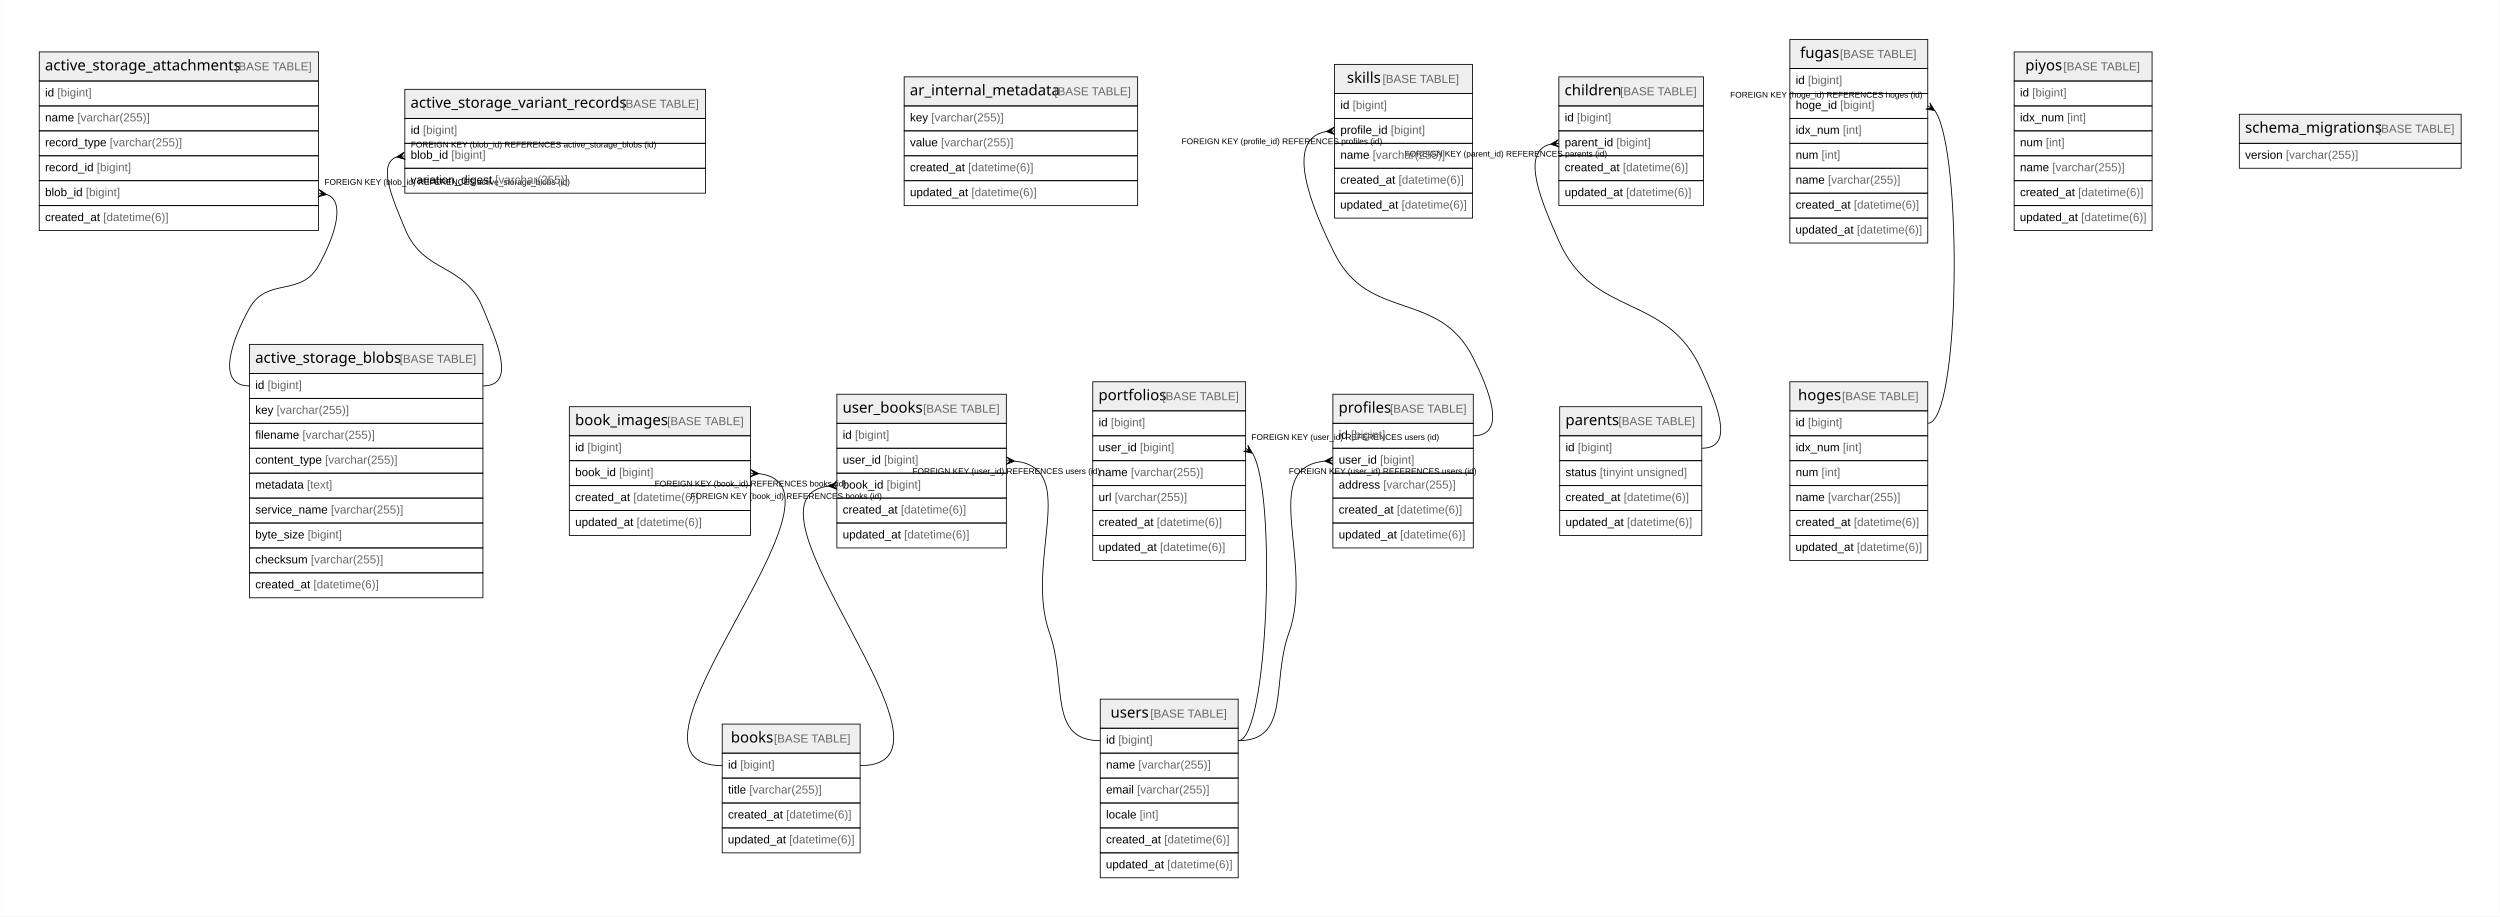
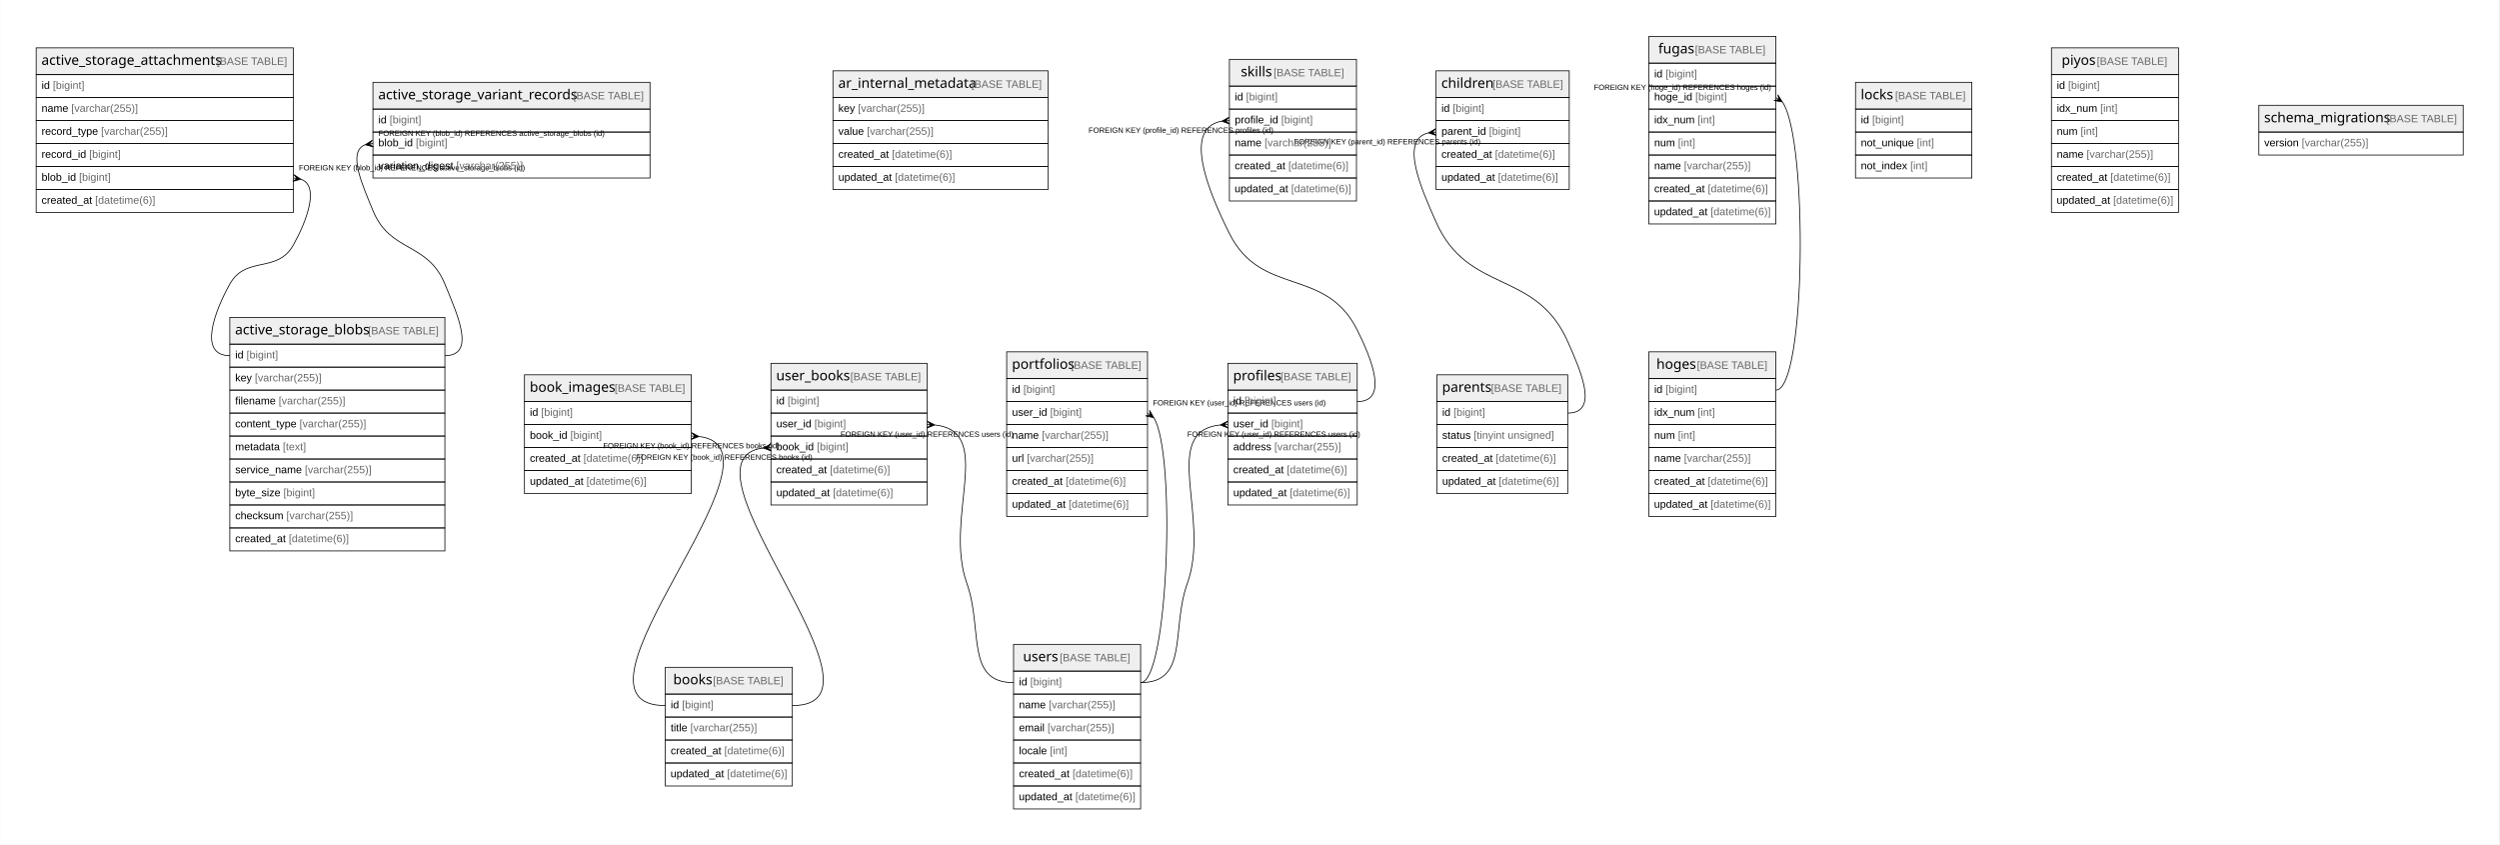
- <svg xmlns="http://www.w3.org/2000/svg" width="3009pt" height="1103pt" viewBox="0.00 0.00 3008.50 1103.00">
+ <svg xmlns="http://www.w3.org/2000/svg" width="3265pt" height="1103pt" viewBox="0.00 0.00 3264.50 1103.00">
  <g id="graph0" class="graph" transform="scale(1 1) rotate(0) translate(4 1099)">
-     <polygon fill="#ffffff" stroke="transparent" points="-4,4 -4,-1099 3004.5,-1099 3004.5,4 -4,4" />
+     <polygon fill="#ffffff" stroke="transparent" points="-4,4 -4,-1099 3260.5,-1099 3260.5,4 -4,4" />
    <g id="node1" class="node">
      <polygon fill="#efefef" stroke="transparent" points="43,-1001.5 43,-1036.5 379,-1036.5 379,-1001.5 43,-1001.5" />
      <polygon fill="none" stroke="#000000" points="43,-1001.5 43,-1036.5 379,-1036.5 379,-1001.5 43,-1001.5" />
      <text text-anchor="start" x="49.838" y="-1014.3" font-family="Arial Bold" font-size="18.00" fill="#000000">active_storage_attachments</text>
      <text text-anchor="start" x="274.908" y="-1014.3" font-family="Arial" font-size="14.00" fill="#000000"> </text>
      <text text-anchor="start" x="278.799" y="-1014.3" font-family="Arial" font-size="14.00" fill="#666666">[BASE TABLE]</text>
      <polygon fill="none" stroke="#000000" points="43,-971.5 43,-1001.5 379,-1001.5 379,-971.5 43,-971.5" />
      <text text-anchor="start" x="50" y="-982.9" font-family="Arial" font-size="14.00" fill="#000000">id </text>
      <text text-anchor="start" x="64.78" y="-982.9" font-family="Arial" font-size="14.00" fill="#666666">[bigint]</text>
      <polygon fill="none" stroke="#000000" points="43,-941.5 43,-971.5 379,-971.5 379,-941.5 43,-941.5" />
      <text text-anchor="start" x="50" y="-952.9" font-family="Arial" font-size="14.00" fill="#000000">name </text>
      <text text-anchor="start" x="88.899" y="-952.9" font-family="Arial" font-size="14.00" fill="#666666">[varchar(255)]</text>
      <polygon fill="none" stroke="#000000" points="43,-911.5 43,-941.5 379,-941.5 379,-911.5 43,-911.5" />
      <text text-anchor="start" x="50" y="-922.9" font-family="Arial" font-size="14.00" fill="#000000">record_type </text>
      <text text-anchor="start" x="127.798" y="-922.9" font-family="Arial" font-size="14.00" fill="#666666">[varchar(255)]</text>
      <polygon fill="none" stroke="#000000" points="43,-881.5 43,-911.5 379,-911.5 379,-881.5 43,-881.5" />
      <text text-anchor="start" x="50" y="-892.9" font-family="Arial" font-size="14.00" fill="#000000">record_id </text>
      <text text-anchor="start" x="112.231" y="-892.9" font-family="Arial" font-size="14.00" fill="#666666">[bigint]</text>
      <polygon fill="none" stroke="#000000" points="43,-851.5 43,-881.5 379,-881.5 379,-851.5 43,-851.5" />
      <text text-anchor="start" x="50" y="-862.9" font-family="Arial" font-size="14.00" fill="#000000">blob_id </text>
      <text text-anchor="start" x="99.017" y="-862.9" font-family="Arial" font-size="14.00" fill="#666666">[bigint]</text>
      <polygon fill="none" stroke="#000000" points="43,-821.5 43,-851.5 379,-851.5 379,-821.5 43,-821.5" />
      <text text-anchor="start" x="50" y="-832.9" font-family="Arial" font-size="14.00" fill="#000000">created_at </text>
      <text text-anchor="start" x="120.028" y="-832.9" font-family="Arial" font-size="14.00" fill="#666666">[datetime(6)]</text>
    </g>
    <g id="node2" class="node">
      <polygon fill="#efefef" stroke="transparent" points="296,-649.5 296,-684.5 577,-684.5 577,-649.5 296,-649.5" />
      <polygon fill="none" stroke="#000000" points="296,-649.5 296,-684.5 577,-684.5 577,-649.5 296,-649.5" />
      <text text-anchor="start" x="302.846" y="-662.3" font-family="Arial Bold" font-size="18.00" fill="#000000">active_storage_blobs</text>
      <text text-anchor="start" x="472.9" y="-662.3" font-family="Arial" font-size="14.00" fill="#000000"> </text>
      <text text-anchor="start" x="476.79" y="-662.3" font-family="Arial" font-size="14.00" fill="#666666">[BASE TABLE]</text>
      <polygon fill="none" stroke="#000000" points="296,-619.5 296,-649.5 577,-649.5 577,-619.5 296,-619.5" />
      <text text-anchor="start" x="303" y="-630.9" font-family="Arial" font-size="14.00" fill="#000000">id </text>
      <text text-anchor="start" x="317.78" y="-630.9" font-family="Arial" font-size="14.00" fill="#666666">[bigint]</text>
      <polygon fill="none" stroke="#000000" points="296,-589.5 296,-619.5 577,-619.5 577,-589.5 296,-589.5" />
      <text text-anchor="start" x="303" y="-600.9" font-family="Arial" font-size="14.00" fill="#000000">key </text>
      <text text-anchor="start" x="328.673" y="-600.9" font-family="Arial" font-size="14.00" fill="#666666">[varchar(255)]</text>
      <polygon fill="none" stroke="#000000" points="296,-559.5 296,-589.5 577,-589.5 577,-559.5 296,-559.5" />
      <text text-anchor="start" x="303" y="-570.9" font-family="Arial" font-size="14.00" fill="#000000">filename </text>
      <text text-anchor="start" x="359.785" y="-570.9" font-family="Arial" font-size="14.00" fill="#666666">[varchar(255)]</text>
      <polygon fill="none" stroke="#000000" points="296,-529.5 296,-559.5 577,-559.5 577,-529.5 296,-529.5" />
      <text text-anchor="start" x="303" y="-540.9" font-family="Arial" font-size="14.00" fill="#000000">content_type </text>
      <text text-anchor="start" x="387.041" y="-540.9" font-family="Arial" font-size="14.00" fill="#666666">[varchar(255)]</text>
      <polygon fill="none" stroke="#000000" points="296,-499.5 296,-529.5 577,-529.5 577,-499.5 296,-499.5" />
      <text text-anchor="start" x="303" y="-510.9" font-family="Arial" font-size="14.00" fill="#000000">metadata </text>
      <text text-anchor="start" x="365.245" y="-510.9" font-family="Arial" font-size="14.00" fill="#666666">[text]</text>
      <polygon fill="none" stroke="#000000" points="296,-469.5 296,-499.5 577,-499.5 577,-469.5 296,-469.5" />
      <text text-anchor="start" x="303" y="-480.9" font-family="Arial" font-size="14.00" fill="#000000">service_name </text>
      <text text-anchor="start" x="394.014" y="-480.9" font-family="Arial" font-size="14.00" fill="#666666">[varchar(255)]</text>
      <polygon fill="none" stroke="#000000" points="296,-439.5 296,-469.5 577,-469.5 577,-439.5 296,-439.5" />
      <text text-anchor="start" x="303" y="-450.9" font-family="Arial" font-size="14.00" fill="#000000">byte_size </text>
      <text text-anchor="start" x="366.018" y="-450.9" font-family="Arial" font-size="14.00" fill="#666666">[bigint]</text>
      <polygon fill="none" stroke="#000000" points="296,-409.5 296,-439.5 577,-439.5 577,-409.5 296,-409.5" />
      <text text-anchor="start" x="303" y="-420.9" font-family="Arial" font-size="14.00" fill="#000000">checksum </text>
      <text text-anchor="start" x="369.899" y="-420.9" font-family="Arial" font-size="14.00" fill="#666666">[varchar(255)]</text>
      <polygon fill="none" stroke="#000000" points="296,-379.5 296,-409.5 577,-409.5 577,-379.5 296,-379.5" />
      <text text-anchor="start" x="303" y="-390.9" font-family="Arial" font-size="14.00" fill="#000000">created_at </text>
      <text text-anchor="start" x="373.028" y="-390.9" font-family="Arial" font-size="14.00" fill="#666666">[datetime(6)]</text>
    </g>
    <g id="edge1" class="edge">
      <path fill="none" stroke="#000000" d="M389.092,-864.919C413.855,-855.823 396.054,-809.495 379,-779 357.867,-741.211 317.133,-765.789 296,-728 275.717,-691.731 254.444,-634.5 296,-634.5" />
      <polygon fill="#000000" stroke="#000000" points="388.88,-864.952 378.304,-862.054 383.94,-865.726 379,-866.5 379,-866.5 379,-866.5 383.94,-865.726 379.696,-870.946 388.88,-864.952 388.88,-864.952" />
      <text text-anchor="start" x="386.207" y="-876.5" font-family="Arial" font-size="10.00" fill="#000000">FOREIGN KEY (blob_id) REFERENCES active_storage_blobs (id)</text>
    </g>
    <g id="node3" class="node">
      <polygon fill="#efefef" stroke="transparent" points="483,-956.5 483,-991.5 845,-991.5 845,-956.5 483,-956.5" />
      <polygon fill="none" stroke="#000000" points="483,-956.5 483,-991.5 845,-991.5 845,-956.5 483,-956.5" />
      <text text-anchor="start" x="489.845" y="-969.3" font-family="Arial Bold" font-size="18.00" fill="#000000">active_storage_variant_records</text>
      <text text-anchor="start" x="740.902" y="-969.3" font-family="Arial" font-size="14.00" fill="#000000"> </text>
      <text text-anchor="start" x="744.792" y="-969.3" font-family="Arial" font-size="14.00" fill="#666666">[BASE TABLE]</text>
      <polygon fill="none" stroke="#000000" points="483,-926.5 483,-956.5 845,-956.5 845,-926.5 483,-926.5" />
      <text text-anchor="start" x="490" y="-937.9" font-family="Arial" font-size="14.00" fill="#000000">id </text>
      <text text-anchor="start" x="504.78" y="-937.9" font-family="Arial" font-size="14.00" fill="#666666">[bigint]</text>
      <polygon fill="none" stroke="#000000" points="483,-896.5 483,-926.5 845,-926.5 845,-896.5 483,-896.5" />
      <text text-anchor="start" x="490" y="-907.9" font-family="Arial" font-size="14.00" fill="#000000">blob_id </text>
      <text text-anchor="start" x="539.017" y="-907.9" font-family="Arial" font-size="14.00" fill="#666666">[bigint]</text>
      <polygon fill="none" stroke="#000000" points="483,-866.5 483,-896.5 845,-896.5 845,-866.5 483,-866.5" />
      <text text-anchor="start" x="490" y="-877.9" font-family="Arial" font-size="14.00" fill="#000000">variation_digest </text>
      <text text-anchor="start" x="591.913" y="-877.9" font-family="Arial" font-size="14.00" fill="#666666">[varchar(255)]</text>
    </g>
    <g id="edge2" class="edge">
      <path fill="none" stroke="#000000" d="M473.027,-909.977C448.928,-901.2 469.799,-856.35 483,-824 505.561,-768.711 554.439,-783.289 577,-728 592.7,-689.524 618.556,-634.5 577,-634.5" />
      <polygon fill="#000000" stroke="#000000" points="473.115,-909.99 482.32,-915.948 478.057,-910.745 483,-911.5 483,-911.5 483,-911.5 478.057,-910.745 483.68,-907.052 473.115,-909.99 473.115,-909.99" />
      <text text-anchor="start" x="490.207" y="-921.5" font-family="Arial" font-size="10.00" fill="#000000">FOREIGN KEY (blob_id) REFERENCES active_storage_blobs (id)</text>
    </g>
    <g id="node4" class="node">
      <polygon fill="#efefef" stroke="transparent" points="1084,-971.5 1084,-1006.5 1365,-1006.5 1365,-971.5 1084,-971.5" />
      <polygon fill="none" stroke="#000000" points="1084,-971.5 1084,-1006.5 1365,-1006.5 1365,-971.5 1084,-971.5" />
      <text text-anchor="start" x="1090.85" y="-984.3" font-family="Arial Bold" font-size="18.00" fill="#000000">ar_internal_metadata</text>
      <text text-anchor="start" x="1260.896" y="-984.3" font-family="Arial" font-size="14.00" fill="#000000"> </text>
      <text text-anchor="start" x="1264.787" y="-984.3" font-family="Arial" font-size="14.00" fill="#666666">[BASE TABLE]</text>
      <polygon fill="none" stroke="#000000" points="1084,-941.5 1084,-971.5 1365,-971.5 1365,-941.5 1084,-941.5" />
      <text text-anchor="start" x="1091" y="-952.9" font-family="Arial" font-size="14.00" fill="#000000">key </text>
      <text text-anchor="start" x="1116.673" y="-952.9" font-family="Arial" font-size="14.00" fill="#666666">[varchar(255)]</text>
      <polygon fill="none" stroke="#000000" points="1084,-911.5 1084,-941.5 1365,-941.5 1365,-911.5 1084,-911.5" />
      <text text-anchor="start" x="1091" y="-922.9" font-family="Arial" font-size="14.00" fill="#000000">value </text>
      <text text-anchor="start" x="1128.345" y="-922.9" font-family="Arial" font-size="14.00" fill="#666666">[varchar(255)]</text>
      <polygon fill="none" stroke="#000000" points="1084,-881.5 1084,-911.5 1365,-911.5 1365,-881.5 1084,-881.5" />
      <text text-anchor="start" x="1091" y="-892.9" font-family="Arial" font-size="14.00" fill="#000000">created_at </text>
      <text text-anchor="start" x="1161.028" y="-892.9" font-family="Arial" font-size="14.00" fill="#666666">[datetime(6)]</text>
      <polygon fill="none" stroke="#000000" points="1084,-851.5 1084,-881.5 1365,-881.5 1365,-851.5 1084,-851.5" />
      <text text-anchor="start" x="1091" y="-862.9" font-family="Arial" font-size="14.00" fill="#000000">updated_at </text>
      <text text-anchor="start" x="1164.933" y="-862.9" font-family="Arial" font-size="14.00" fill="#666666">[datetime(6)]</text>
    </g>
    <g id="node5" class="node">
      <polygon fill="#efefef" stroke="transparent" points="681,-574.5 681,-609.5 899,-609.5 899,-574.5 681,-574.5" />
      <polygon fill="none" stroke="#000000" points="681,-574.5 681,-609.5 899,-609.5 899,-574.5 681,-574.5" />
      <text text-anchor="start" x="687.858" y="-587.3" font-family="Arial Bold" font-size="18.00" fill="#000000">book_images</text>
      <text text-anchor="start" x="794.888" y="-587.3" font-family="Arial" font-size="14.00" fill="#000000"> </text>
      <text text-anchor="start" x="798.779" y="-587.3" font-family="Arial" font-size="14.00" fill="#666666">[BASE TABLE]</text>
      <polygon fill="none" stroke="#000000" points="681,-544.5 681,-574.5 899,-574.5 899,-544.5 681,-544.5" />
      <text text-anchor="start" x="688" y="-555.9" font-family="Arial" font-size="14.00" fill="#000000">id </text>
      <text text-anchor="start" x="702.78" y="-555.9" font-family="Arial" font-size="14.00" fill="#666666">[bigint]</text>
      <polygon fill="none" stroke="#000000" points="681,-514.5 681,-544.5 899,-544.5 899,-514.5 681,-514.5" />
      <text text-anchor="start" x="688" y="-525.9" font-family="Arial" font-size="14.00" fill="#000000">book_id </text>
      <text text-anchor="start" x="740.91" y="-525.9" font-family="Arial" font-size="14.00" fill="#666666">[bigint]</text>
      <polygon fill="none" stroke="#000000" points="681,-484.5 681,-514.5 899,-514.5 899,-484.5 681,-484.5" />
      <text text-anchor="start" x="688" y="-495.9" font-family="Arial" font-size="14.00" fill="#000000">created_at </text>
      <text text-anchor="start" x="758.028" y="-495.9" font-family="Arial" font-size="14.00" fill="#666666">[datetime(6)]</text>
      <polygon fill="none" stroke="#000000" points="681,-454.5 681,-484.5 899,-484.5 899,-454.5 681,-454.5" />
      <text text-anchor="start" x="688" y="-465.9" font-family="Arial" font-size="14.00" fill="#000000">updated_at </text>
      <text text-anchor="start" x="761.933" y="-465.9" font-family="Arial" font-size="14.00" fill="#666666">[datetime(6)]</text>
    </g>
    <g id="node6" class="node">
      <polygon fill="#efefef" stroke="transparent" points="865,-192.5 865,-227.5 1031,-227.5 1031,-192.5 865,-192.5" />
      <polygon fill="none" stroke="#000000" points="865,-192.5 865,-227.5 1031,-227.5 1031,-192.5 865,-192.5" />
      <text text-anchor="start" x="875.364" y="-205.3" font-family="Arial Bold" font-size="18.00" fill="#000000">books</text>
      <text text-anchor="start" x="923.382" y="-205.3" font-family="Arial" font-size="14.00" fill="#000000"> </text>
      <text text-anchor="start" x="927.273" y="-205.3" font-family="Arial" font-size="14.00" fill="#666666">[BASE TABLE]</text>
      <polygon fill="none" stroke="#000000" points="865,-162.5 865,-192.5 1031,-192.5 1031,-162.5 865,-162.5" />
      <text text-anchor="start" x="872" y="-173.9" font-family="Arial" font-size="14.00" fill="#000000">id </text>
      <text text-anchor="start" x="886.78" y="-173.9" font-family="Arial" font-size="14.00" fill="#666666">[bigint]</text>
      <polygon fill="none" stroke="#000000" points="865,-132.5 865,-162.5 1031,-162.5 1031,-132.5 865,-132.5" />
      <text text-anchor="start" x="872" y="-143.9" font-family="Arial" font-size="14.00" fill="#000000">title </text>
      <text text-anchor="start" x="897.668" y="-143.9" font-family="Arial" font-size="14.00" fill="#666666">[varchar(255)]</text>
      <polygon fill="none" stroke="#000000" points="865,-102.5 865,-132.5 1031,-132.5 1031,-102.5 865,-102.5" />
      <text text-anchor="start" x="872" y="-113.9" font-family="Arial" font-size="14.00" fill="#000000">created_at </text>
      <text text-anchor="start" x="942.028" y="-113.9" font-family="Arial" font-size="14.00" fill="#666666">[datetime(6)]</text>
      <polygon fill="none" stroke="#000000" points="865,-72.5 865,-102.5 1031,-102.5 1031,-72.5 865,-72.5" />
      <text text-anchor="start" x="871.752" y="-83.9" font-family="Arial" font-size="14.00" fill="#000000">updated_at </text>
      <text text-anchor="start" x="945.684" y="-83.9" font-family="Arial" font-size="14.00" fill="#666666">[datetime(6)]</text>
    </g>
    <g id="edge3" class="edge">
      <path fill="none" stroke="#000000" d="M909.231,-528.929C1040.122,-513.193 711.511,-177.5 865,-177.5" />
      <polygon fill="#000000" stroke="#000000" points="908.985,-528.943 898.749,-525.007 903.992,-529.221 899,-529.5 899,-529.5 899,-529.5 903.992,-529.221 899.251,-533.993 908.985,-528.943 908.985,-528.943" />
      <text text-anchor="start" x="783.715" y="-513.5" font-family="Arial" font-size="10.00" fill="#000000">FOREIGN KEY (book_id) REFERENCES books (id)</text>
    </g>
    <g id="node7" class="node">
      <polygon fill="#efefef" stroke="transparent" points="1872,-971.5 1872,-1006.5 2046,-1006.5 2046,-971.5 1872,-971.5" />
      <polygon fill="none" stroke="#000000" points="1872,-971.5 1872,-1006.5 2046,-1006.5 2046,-971.5 1872,-971.5" />
      <text text-anchor="start" x="1878.87" y="-984.3" font-family="Arial Bold" font-size="18.00" fill="#000000">children</text>
      <text text-anchor="start" x="1941.876" y="-984.3" font-family="Arial" font-size="14.00" fill="#000000"> </text>
      <text text-anchor="start" x="1945.766" y="-984.3" font-family="Arial" font-size="14.00" fill="#666666">[BASE TABLE]</text>
      <polygon fill="none" stroke="#000000" points="1872,-941.5 1872,-971.5 2046,-971.5 2046,-941.5 1872,-941.5" />
      <text text-anchor="start" x="1879" y="-952.9" font-family="Arial" font-size="14.00" fill="#000000">id </text>
      <text text-anchor="start" x="1893.78" y="-952.9" font-family="Arial" font-size="14.00" fill="#666666">[bigint]</text>
      <polygon fill="none" stroke="#000000" points="1872,-911.5 1872,-941.5 2046,-941.5 2046,-911.5 1872,-911.5" />
      <text text-anchor="start" x="1879" y="-922.9" font-family="Arial" font-size="14.00" fill="#000000">parent_id </text>
      <text text-anchor="start" x="1941.244" y="-922.9" font-family="Arial" font-size="14.00" fill="#666666">[bigint]</text>
      <polygon fill="none" stroke="#000000" points="1872,-881.5 1872,-911.5 2046,-911.5 2046,-881.5 1872,-881.5" />
      <text text-anchor="start" x="1879" y="-892.9" font-family="Arial" font-size="14.00" fill="#000000">created_at </text>
      <text text-anchor="start" x="1949.028" y="-892.9" font-family="Arial" font-size="14.00" fill="#666666">[datetime(6)]</text>
      <polygon fill="none" stroke="#000000" points="1872,-851.5 1872,-881.5 2046,-881.5 2046,-851.5 1872,-851.5" />
      <text text-anchor="start" x="1879" y="-862.9" font-family="Arial" font-size="14.00" fill="#000000">updated_at </text>
      <text text-anchor="start" x="1952.933" y="-862.9" font-family="Arial" font-size="14.00" fill="#666666">[datetime(6)]</text>
    </g>
-     <g id="node10" class="node">
+     <g id="node11" class="node">
      <polygon fill="#efefef" stroke="transparent" points="1873,-574.5 1873,-609.5 2044,-609.5 2044,-574.5 1873,-574.5" />
      <polygon fill="none" stroke="#000000" points="1873,-574.5 1873,-609.5 2044,-609.5 2044,-574.5 1873,-574.5" />
      <text text-anchor="start" x="1879.863" y="-587.3" font-family="Arial Bold" font-size="18.00" fill="#000000">parents</text>
      <text text-anchor="start" x="1939.883" y="-587.3" font-family="Arial" font-size="14.00" fill="#000000"> </text>
      <text text-anchor="start" x="1943.773" y="-587.3" font-family="Arial" font-size="14.00" fill="#666666">[BASE TABLE]</text>
      <polygon fill="none" stroke="#000000" points="1873,-544.5 1873,-574.5 2044,-574.5 2044,-544.5 1873,-544.5" />
      <text text-anchor="start" x="1880" y="-555.9" font-family="Arial" font-size="14.00" fill="#000000">id </text>
      <text text-anchor="start" x="1894.78" y="-555.9" font-family="Arial" font-size="14.00" fill="#666666">[bigint]</text>
      <polygon fill="none" stroke="#000000" points="1873,-514.5 1873,-544.5 2044,-544.5 2044,-514.5 1873,-514.5" />
      <text text-anchor="start" x="1880" y="-525.9" font-family="Arial" font-size="14.00" fill="#000000">status </text>
      <text text-anchor="start" x="1921.237" y="-525.9" font-family="Arial" font-size="14.00" fill="#666666">[tinyint unsigned]</text>
      <polygon fill="none" stroke="#000000" points="1873,-484.5 1873,-514.5 2044,-514.5 2044,-484.5 1873,-484.5" />
      <text text-anchor="start" x="1880" y="-495.9" font-family="Arial" font-size="14.00" fill="#000000">created_at </text>
      <text text-anchor="start" x="1950.028" y="-495.9" font-family="Arial" font-size="14.00" fill="#666666">[datetime(6)]</text>
      <polygon fill="none" stroke="#000000" points="1873,-454.5 1873,-484.5 2044,-484.5 2044,-454.5 1873,-454.5" />
      <text text-anchor="start" x="1880" y="-465.9" font-family="Arial" font-size="14.00" fill="#000000">updated_at </text>
      <text text-anchor="start" x="1953.933" y="-465.9" font-family="Arial" font-size="14.00" fill="#666666">[datetime(6)]</text>
    </g>
    <g id="edge4" class="edge">
      <path fill="none" stroke="#000000" d="M1861.711,-925.385C1824.335,-916.267 1852.416,-853.202 1872,-809 1913.806,-714.644 2002.194,-747.356 2044,-653 2060.834,-615.007 2085.556,-559.5 2044,-559.5" />
      <polygon fill="#000000" stroke="#000000" points="1862.058,-925.422 1871.515,-930.974 1867.029,-925.961 1872,-926.5 1872,-926.5 1872,-926.5 1867.029,-925.961 1872.485,-922.026 1862.058,-925.422 1862.058,-925.422" />
      <text text-anchor="start" x="1686.298" y="-910.5" font-family="Arial" font-size="10.00" fill="#000000">FOREIGN KEY (parent_id) REFERENCES parents (id)</text>
    </g>
    <g id="node8" class="node">
      <polygon fill="#efefef" stroke="transparent" points="2150,-1016.5 2150,-1051.5 2316,-1051.5 2316,-1016.5 2150,-1016.5" />
      <polygon fill="none" stroke="#000000" points="2150,-1016.5 2150,-1051.5 2316,-1051.5 2316,-1016.5 2150,-1016.5" />
      <text text-anchor="start" x="2162.363" y="-1029.3" font-family="Arial Bold" font-size="18.00" fill="#000000">fugas</text>
      <text text-anchor="start" x="2206.383" y="-1029.3" font-family="Arial" font-size="14.00" fill="#000000"> </text>
      <text text-anchor="start" x="2210.274" y="-1029.3" font-family="Arial" font-size="14.00" fill="#666666">[BASE TABLE]</text>
      <polygon fill="none" stroke="#000000" points="2150,-986.5 2150,-1016.5 2316,-1016.5 2316,-986.5 2150,-986.5" />
      <text text-anchor="start" x="2157" y="-997.9" font-family="Arial" font-size="14.00" fill="#000000">id </text>
      <text text-anchor="start" x="2171.78" y="-997.9" font-family="Arial" font-size="14.00" fill="#666666">[bigint]</text>
      <polygon fill="none" stroke="#000000" points="2150,-956.5 2150,-986.5 2316,-986.5 2316,-956.5 2150,-956.5" />
      <text text-anchor="start" x="2157" y="-967.9" font-family="Arial" font-size="14.00" fill="#000000">hoge_id </text>
      <text text-anchor="start" x="2210.693" y="-967.9" font-family="Arial" font-size="14.00" fill="#666666">[bigint]</text>
      <polygon fill="none" stroke="#000000" points="2150,-926.5 2150,-956.5 2316,-956.5 2316,-926.5 2150,-926.5" />
      <text text-anchor="start" x="2157" y="-937.9" font-family="Arial" font-size="14.00" fill="#000000">idx_num </text>
      <text text-anchor="start" x="2213.788" y="-937.9" font-family="Arial" font-size="14.00" fill="#666666">[int]</text>
      <polygon fill="none" stroke="#000000" points="2150,-896.5 2150,-926.5 2316,-926.5 2316,-896.5 2150,-896.5" />
      <text text-anchor="start" x="2157" y="-907.9" font-family="Arial" font-size="14.00" fill="#000000">num </text>
      <text text-anchor="start" x="2188.116" y="-907.9" font-family="Arial" font-size="14.00" fill="#666666">[int]</text>
      <polygon fill="none" stroke="#000000" points="2150,-866.5 2150,-896.5 2316,-896.5 2316,-866.5 2150,-866.5" />
      <text text-anchor="start" x="2157" y="-877.9" font-family="Arial" font-size="14.00" fill="#000000">name </text>
      <text text-anchor="start" x="2195.899" y="-877.9" font-family="Arial" font-size="14.00" fill="#666666">[varchar(255)]</text>
      <polygon fill="none" stroke="#000000" points="2150,-836.5 2150,-866.5 2316,-866.5 2316,-836.5 2150,-836.5" />
      <text text-anchor="start" x="2157" y="-847.9" font-family="Arial" font-size="14.00" fill="#000000">created_at </text>
      <text text-anchor="start" x="2227.028" y="-847.9" font-family="Arial" font-size="14.00" fill="#666666">[datetime(6)]</text>
      <polygon fill="none" stroke="#000000" points="2150,-806.5 2150,-836.5 2316,-836.5 2316,-806.5 2150,-806.5" />
      <text text-anchor="start" x="2156.752" y="-817.9" font-family="Arial" font-size="14.00" fill="#000000">updated_at </text>
      <text text-anchor="start" x="2230.684" y="-817.9" font-family="Arial" font-size="14.00" fill="#666666">[datetime(6)]</text>
    </g>
    <g id="node9" class="node">
      <polygon fill="#efefef" stroke="transparent" points="2150,-604.5 2150,-639.5 2316,-639.5 2316,-604.5 2150,-604.5" />
      <polygon fill="none" stroke="#000000" points="2150,-604.5 2150,-639.5 2316,-639.5 2316,-604.5 2150,-604.5" />
      <text text-anchor="start" x="2159.861" y="-617.3" font-family="Arial Bold" font-size="18.00" fill="#000000">hoges</text>
      <text text-anchor="start" x="2208.885" y="-617.3" font-family="Arial" font-size="14.00" fill="#000000"> </text>
      <text text-anchor="start" x="2212.776" y="-617.3" font-family="Arial" font-size="14.00" fill="#666666">[BASE TABLE]</text>
      <polygon fill="none" stroke="#000000" points="2150,-574.5 2150,-604.5 2316,-604.5 2316,-574.5 2150,-574.5" />
      <text text-anchor="start" x="2157" y="-585.9" font-family="Arial" font-size="14.00" fill="#000000">id </text>
      <text text-anchor="start" x="2171.78" y="-585.9" font-family="Arial" font-size="14.00" fill="#666666">[bigint]</text>
      <polygon fill="none" stroke="#000000" points="2150,-544.5 2150,-574.5 2316,-574.5 2316,-544.5 2150,-544.5" />
      <text text-anchor="start" x="2157" y="-555.9" font-family="Arial" font-size="14.00" fill="#000000">idx_num </text>
      <text text-anchor="start" x="2213.788" y="-555.9" font-family="Arial" font-size="14.00" fill="#666666">[int]</text>
      <polygon fill="none" stroke="#000000" points="2150,-514.5 2150,-544.5 2316,-544.5 2316,-514.5 2150,-514.5" />
      <text text-anchor="start" x="2157" y="-525.9" font-family="Arial" font-size="14.00" fill="#000000">num </text>
      <text text-anchor="start" x="2188.116" y="-525.9" font-family="Arial" font-size="14.00" fill="#666666">[int]</text>
      <polygon fill="none" stroke="#000000" points="2150,-484.5 2150,-514.5 2316,-514.5 2316,-484.5 2150,-484.5" />
      <text text-anchor="start" x="2157" y="-495.9" font-family="Arial" font-size="14.00" fill="#000000">name </text>
      <text text-anchor="start" x="2195.899" y="-495.9" font-family="Arial" font-size="14.00" fill="#666666">[varchar(255)]</text>
      <polygon fill="none" stroke="#000000" points="2150,-454.5 2150,-484.5 2316,-484.5 2316,-454.5 2150,-454.5" />
      <text text-anchor="start" x="2157" y="-465.9" font-family="Arial" font-size="14.00" fill="#000000">created_at </text>
      <text text-anchor="start" x="2227.028" y="-465.9" font-family="Arial" font-size="14.00" fill="#666666">[datetime(6)]</text>
      <polygon fill="none" stroke="#000000" points="2150,-424.5 2150,-454.5 2316,-454.5 2316,-424.5 2150,-424.5" />
      <text text-anchor="start" x="2156.752" y="-435.9" font-family="Arial" font-size="14.00" fill="#000000">updated_at </text>
      <text text-anchor="start" x="2230.684" y="-435.9" font-family="Arial" font-size="14.00" fill="#666666">[datetime(6)]</text>
    </g>
    <g id="edge5" class="edge">
      <path fill="none" stroke="#000000" d="M2324.537,-965.803C2358.223,-918.284 2355.377,-589.5 2316,-589.5" />
      <polygon fill="#000000" stroke="#000000" points="2324.318,-965.949 2313.502,-967.757 2320.159,-968.725 2316,-971.5 2316,-971.5 2316,-971.5 2320.159,-968.725 2318.498,-975.243 2324.318,-965.949 2324.318,-965.949" />
      <text text-anchor="start" x="2078.156" y="-981.5" font-family="Arial" font-size="10.00" fill="#000000">FOREIGN KEY (hoge_id) REFERENCES hoges (id)</text>
    </g>
-     <g id="node11" class="node">
-       <polygon fill="#efefef" stroke="transparent" points="2420,-1001.5 2420,-1036.5 2586,-1036.5 2586,-1001.5 2420,-1001.5" />
-       <polygon fill="none" stroke="#000000" points="2420,-1001.5 2420,-1036.5 2586,-1036.5 2586,-1001.5 2420,-1001.5" />
-       <text text-anchor="start" x="2433.37" y="-1014.3" font-family="Arial Bold" font-size="18.00" fill="#000000">piyos</text>
-       <text text-anchor="start" x="2475.376" y="-1014.3" font-family="Arial" font-size="14.00" fill="#000000"> </text>
-       <text text-anchor="start" x="2479.267" y="-1014.3" font-family="Arial" font-size="14.00" fill="#666666">[BASE TABLE]</text>
-       <polygon fill="none" stroke="#000000" points="2420,-971.5 2420,-1001.5 2586,-1001.5 2586,-971.5 2420,-971.5" />
-       <text text-anchor="start" x="2427" y="-982.9" font-family="Arial" font-size="14.00" fill="#000000">id </text>
-       <text text-anchor="start" x="2441.78" y="-982.9" font-family="Arial" font-size="14.00" fill="#666666">[bigint]</text>
-       <polygon fill="none" stroke="#000000" points="2420,-941.5 2420,-971.5 2586,-971.5 2586,-941.5 2420,-941.5" />
-       <text text-anchor="start" x="2427" y="-952.9" font-family="Arial" font-size="14.00" fill="#000000">idx_num </text>
-       <text text-anchor="start" x="2483.788" y="-952.9" font-family="Arial" font-size="14.00" fill="#666666">[int]</text>
-       <polygon fill="none" stroke="#000000" points="2420,-911.5 2420,-941.5 2586,-941.5 2586,-911.5 2420,-911.5" />
-       <text text-anchor="start" x="2427" y="-922.9" font-family="Arial" font-size="14.00" fill="#000000">num </text>
-       <text text-anchor="start" x="2458.116" y="-922.9" font-family="Arial" font-size="14.00" fill="#666666">[int]</text>
-       <polygon fill="none" stroke="#000000" points="2420,-881.5 2420,-911.5 2586,-911.5 2586,-881.5 2420,-881.5" />
-       <text text-anchor="start" x="2427" y="-892.9" font-family="Arial" font-size="14.00" fill="#000000">name </text>
-       <text text-anchor="start" x="2465.899" y="-892.9" font-family="Arial" font-size="14.00" fill="#666666">[varchar(255)]</text>
-       <polygon fill="none" stroke="#000000" points="2420,-851.5 2420,-881.5 2586,-881.5 2586,-851.5 2420,-851.5" />
-       <text text-anchor="start" x="2427" y="-862.9" font-family="Arial" font-size="14.00" fill="#000000">created_at </text>
-       <text text-anchor="start" x="2497.028" y="-862.9" font-family="Arial" font-size="14.00" fill="#666666">[datetime(6)]</text>
-       <polygon fill="none" stroke="#000000" points="2420,-821.5 2420,-851.5 2586,-851.5 2586,-821.5 2420,-821.5" />
-       <text text-anchor="start" x="2426.752" y="-832.9" font-family="Arial" font-size="14.00" fill="#000000">updated_at </text>
-       <text text-anchor="start" x="2500.684" y="-832.9" font-family="Arial" font-size="14.00" fill="#666666">[datetime(6)]</text>
+     <g id="node10" class="node">
+       <polygon fill="#efefef" stroke="transparent" points="2420,-956.5 2420,-991.5 2572,-991.5 2572,-956.5 2420,-956.5" />
+       <polygon fill="none" stroke="#000000" points="2420,-956.5 2420,-991.5 2572,-991.5 2572,-956.5 2420,-956.5" />
+       <text text-anchor="start" x="2426.873" y="-969.3" font-family="Arial Bold" font-size="18.00" fill="#000000">locks</text>
+       <text text-anchor="start" x="2467.873" y="-969.3" font-family="Arial" font-size="14.00" fill="#000000"> </text>
+       <text text-anchor="start" x="2471.764" y="-969.3" font-family="Arial" font-size="14.00" fill="#666666">[BASE TABLE]</text>
+       <polygon fill="none" stroke="#000000" points="2420,-926.5 2420,-956.5 2572,-956.5 2572,-926.5 2420,-926.5" />
+       <text text-anchor="start" x="2427" y="-937.9" font-family="Arial" font-size="14.00" fill="#000000">id </text>
+       <text text-anchor="start" x="2441.78" y="-937.9" font-family="Arial" font-size="14.00" fill="#666666">[bigint]</text>
+       <polygon fill="none" stroke="#000000" points="2420,-896.5 2420,-926.5 2572,-926.5 2572,-896.5 2420,-896.5" />
+       <text text-anchor="start" x="2427" y="-907.9" font-family="Arial" font-size="14.00" fill="#000000">not_unique </text>
+       <text text-anchor="start" x="2500.149" y="-907.9" font-family="Arial" font-size="14.00" fill="#666666">[int]</text>
+       <polygon fill="none" stroke="#000000" points="2420,-866.5 2420,-896.5 2572,-896.5 2572,-866.5 2420,-866.5" />
+       <text text-anchor="start" x="2427" y="-877.9" font-family="Arial" font-size="14.00" fill="#000000">not_index </text>
+       <text text-anchor="start" x="2491.583" y="-877.9" font-family="Arial" font-size="14.00" fill="#666666">[int]</text>
    </g>
    <g id="node12" class="node">
+       <polygon fill="#efefef" stroke="transparent" points="2676,-1001.5 2676,-1036.5 2842,-1036.5 2842,-1001.5 2676,-1001.5" />
+       <polygon fill="none" stroke="#000000" points="2676,-1001.5 2676,-1036.5 2842,-1036.5 2842,-1001.5 2676,-1001.5" />
+       <text text-anchor="start" x="2689.37" y="-1014.3" font-family="Arial Bold" font-size="18.00" fill="#000000">piyos</text>
+       <text text-anchor="start" x="2731.376" y="-1014.3" font-family="Arial" font-size="14.00" fill="#000000"> </text>
+       <text text-anchor="start" x="2735.267" y="-1014.3" font-family="Arial" font-size="14.00" fill="#666666">[BASE TABLE]</text>
+       <polygon fill="none" stroke="#000000" points="2676,-971.5 2676,-1001.5 2842,-1001.5 2842,-971.5 2676,-971.5" />
+       <text text-anchor="start" x="2683" y="-982.9" font-family="Arial" font-size="14.00" fill="#000000">id </text>
+       <text text-anchor="start" x="2697.78" y="-982.9" font-family="Arial" font-size="14.00" fill="#666666">[bigint]</text>
+       <polygon fill="none" stroke="#000000" points="2676,-941.5 2676,-971.5 2842,-971.5 2842,-941.5 2676,-941.5" />
+       <text text-anchor="start" x="2683" y="-952.9" font-family="Arial" font-size="14.00" fill="#000000">idx_num </text>
+       <text text-anchor="start" x="2739.788" y="-952.9" font-family="Arial" font-size="14.00" fill="#666666">[int]</text>
+       <polygon fill="none" stroke="#000000" points="2676,-911.5 2676,-941.5 2842,-941.5 2842,-911.5 2676,-911.5" />
+       <text text-anchor="start" x="2683" y="-922.9" font-family="Arial" font-size="14.00" fill="#000000">num </text>
+       <text text-anchor="start" x="2714.116" y="-922.9" font-family="Arial" font-size="14.00" fill="#666666">[int]</text>
+       <polygon fill="none" stroke="#000000" points="2676,-881.5 2676,-911.5 2842,-911.5 2842,-881.5 2676,-881.5" />
+       <text text-anchor="start" x="2683" y="-892.9" font-family="Arial" font-size="14.00" fill="#000000">name </text>
+       <text text-anchor="start" x="2721.899" y="-892.9" font-family="Arial" font-size="14.00" fill="#666666">[varchar(255)]</text>
+       <polygon fill="none" stroke="#000000" points="2676,-851.5 2676,-881.5 2842,-881.5 2842,-851.5 2676,-851.5" />
+       <text text-anchor="start" x="2683" y="-862.9" font-family="Arial" font-size="14.00" fill="#000000">created_at </text>
+       <text text-anchor="start" x="2753.028" y="-862.9" font-family="Arial" font-size="14.00" fill="#666666">[datetime(6)]</text>
+       <polygon fill="none" stroke="#000000" points="2676,-821.5 2676,-851.5 2842,-851.5 2842,-821.5 2676,-821.5" />
+       <text text-anchor="start" x="2682.752" y="-832.9" font-family="Arial" font-size="14.00" fill="#000000">updated_at </text>
+       <text text-anchor="start" x="2756.684" y="-832.9" font-family="Arial" font-size="14.00" fill="#666666">[datetime(6)]</text>
+     </g>
+     <g id="node13" class="node">
      <polygon fill="#efefef" stroke="transparent" points="1311,-604.5 1311,-639.5 1495,-639.5 1495,-604.5 1311,-604.5" />
      <polygon fill="none" stroke="#000000" points="1311,-604.5 1311,-639.5 1495,-639.5 1495,-604.5 1311,-604.5" />
      <text text-anchor="start" x="1317.868" y="-617.3" font-family="Arial Bold" font-size="18.00" fill="#000000">portfolios</text>
      <text text-anchor="start" x="1390.878" y="-617.3" font-family="Arial" font-size="14.00" fill="#000000"> </text>
      <text text-anchor="start" x="1394.769" y="-617.3" font-family="Arial" font-size="14.00" fill="#666666">[BASE TABLE]</text>
      <polygon fill="none" stroke="#000000" points="1311,-574.5 1311,-604.5 1495,-604.5 1495,-574.5 1311,-574.5" />
      <text text-anchor="start" x="1318" y="-585.9" font-family="Arial" font-size="14.00" fill="#000000">id </text>
      <text text-anchor="start" x="1332.78" y="-585.9" font-family="Arial" font-size="14.00" fill="#666666">[bigint]</text>
      <polygon fill="none" stroke="#000000" points="1311,-544.5 1311,-574.5 1495,-574.5 1495,-544.5 1311,-544.5" />
      <text text-anchor="start" x="1318" y="-555.9" font-family="Arial" font-size="14.00" fill="#000000">user_id </text>
      <text text-anchor="start" x="1367.788" y="-555.9" font-family="Arial" font-size="14.00" fill="#666666">[bigint]</text>
      <polygon fill="none" stroke="#000000" points="1311,-514.5 1311,-544.5 1495,-544.5 1495,-514.5 1311,-514.5" />
      <text text-anchor="start" x="1318" y="-525.9" font-family="Arial" font-size="14.00" fill="#000000">name </text>
      <text text-anchor="start" x="1356.899" y="-525.9" font-family="Arial" font-size="14.00" fill="#666666">[varchar(255)]</text>
      <polygon fill="none" stroke="#000000" points="1311,-484.5 1311,-514.5 1495,-514.5 1495,-484.5 1311,-484.5" />
      <text text-anchor="start" x="1318" y="-495.9" font-family="Arial" font-size="14.00" fill="#000000">url </text>
      <text text-anchor="start" x="1337.44" y="-495.9" font-family="Arial" font-size="14.00" fill="#666666">[varchar(255)]</text>
      <polygon fill="none" stroke="#000000" points="1311,-454.5 1311,-484.5 1495,-484.5 1495,-454.5 1311,-454.5" />
      <text text-anchor="start" x="1318" y="-465.9" font-family="Arial" font-size="14.00" fill="#000000">created_at </text>
      <text text-anchor="start" x="1388.028" y="-465.9" font-family="Arial" font-size="14.00" fill="#666666">[datetime(6)]</text>
      <polygon fill="none" stroke="#000000" points="1311,-424.5 1311,-454.5 1495,-454.5 1495,-424.5 1311,-424.5" />
      <text text-anchor="start" x="1318" y="-435.9" font-family="Arial" font-size="14.00" fill="#000000">updated_at </text>
      <text text-anchor="start" x="1391.933" y="-435.9" font-family="Arial" font-size="14.00" fill="#666666">[datetime(6)]</text>
    </g>
-     <g id="node17" class="node">
+     <g id="node18" class="node">
      <polygon fill="#efefef" stroke="transparent" points="1320,-222.5 1320,-257.5 1486,-257.5 1486,-222.5 1320,-222.5" />
      <polygon fill="none" stroke="#000000" points="1320,-222.5 1320,-257.5 1486,-257.5 1486,-222.5 1320,-222.5" />
      <text text-anchor="start" x="1332.371" y="-235.3" font-family="Arial Bold" font-size="18.00" fill="#000000">users</text>
      <text text-anchor="start" x="1376.375" y="-235.3" font-family="Arial" font-size="14.00" fill="#000000"> </text>
      <text text-anchor="start" x="1380.266" y="-235.3" font-family="Arial" font-size="14.00" fill="#666666">[BASE TABLE]</text>
      <polygon fill="none" stroke="#000000" points="1320,-192.5 1320,-222.5 1486,-222.5 1486,-192.5 1320,-192.5" />
      <text text-anchor="start" x="1327" y="-203.9" font-family="Arial" font-size="14.00" fill="#000000">id </text>
      <text text-anchor="start" x="1341.78" y="-203.9" font-family="Arial" font-size="14.00" fill="#666666">[bigint]</text>
      <polygon fill="none" stroke="#000000" points="1320,-162.5 1320,-192.5 1486,-192.5 1486,-162.5 1320,-162.5" />
      <text text-anchor="start" x="1327" y="-173.9" font-family="Arial" font-size="14.00" fill="#000000">name </text>
      <text text-anchor="start" x="1365.899" y="-173.9" font-family="Arial" font-size="14.00" fill="#666666">[varchar(255)]</text>
      <polygon fill="none" stroke="#000000" points="1320,-132.5 1320,-162.5 1486,-162.5 1486,-132.5 1320,-132.5" />
      <text text-anchor="start" x="1327" y="-143.9" font-family="Arial" font-size="14.00" fill="#000000">email </text>
      <text text-anchor="start" x="1364.33" y="-143.9" font-family="Arial" font-size="14.00" fill="#666666">[varchar(255)]</text>
      <polygon fill="none" stroke="#000000" points="1320,-102.5 1320,-132.5 1486,-132.5 1486,-102.5 1320,-102.5" />
      <text text-anchor="start" x="1327" y="-113.9" font-family="Arial" font-size="14.00" fill="#000000">locale </text>
      <text text-anchor="start" x="1367.452" y="-113.9" font-family="Arial" font-size="14.00" fill="#666666">[int]</text>
      <polygon fill="none" stroke="#000000" points="1320,-72.5 1320,-102.5 1486,-102.5 1486,-72.5 1320,-72.5" />
      <text text-anchor="start" x="1327" y="-83.9" font-family="Arial" font-size="14.00" fill="#000000">created_at </text>
      <text text-anchor="start" x="1397.028" y="-83.9" font-family="Arial" font-size="14.00" fill="#666666">[datetime(6)]</text>
      <polygon fill="none" stroke="#000000" points="1320,-42.5 1320,-72.5 1486,-72.5 1486,-42.5 1320,-42.5" />
      <text text-anchor="start" x="1326.752" y="-53.9" font-family="Arial" font-size="14.00" fill="#000000">updated_at </text>
      <text text-anchor="start" x="1400.684" y="-53.9" font-family="Arial" font-size="14.00" fill="#666666">[datetime(6)]</text>
    </g>
    <g id="edge6" class="edge">
      <path fill="none" stroke="#000000" d="M1503.297,-553.39C1532.534,-506.648 1522.067,-207.5 1486,-207.5" />
      <polygon fill="#000000" stroke="#000000" points="1503.052,-553.571 1492.332,-555.876 1499.026,-556.535 1495,-559.5 1495,-559.5 1495,-559.5 1499.026,-556.535 1497.668,-563.124 1503.052,-553.571 1503.052,-553.571" />
      <text text-anchor="start" x="1501.945" y="-569.5" font-family="Arial" font-size="10.00" fill="#000000">FOREIGN KEY (user_id) REFERENCES users (id)</text>
    </g>
-     <g id="node13" class="node">
+     <g id="node14" class="node">
      <polygon fill="#efefef" stroke="transparent" points="1600,-589.5 1600,-624.5 1769,-624.5 1769,-589.5 1600,-589.5" />
      <polygon fill="none" stroke="#000000" points="1600,-589.5 1600,-624.5 1769,-624.5 1769,-589.5 1600,-589.5" />
      <text text-anchor="start" x="1606.872" y="-602.3" font-family="Arial Bold" font-size="18.00" fill="#000000">profiles</text>
      <text text-anchor="start" x="1664.874" y="-602.3" font-family="Arial" font-size="14.00" fill="#000000"> </text>
      <text text-anchor="start" x="1668.764" y="-602.3" font-family="Arial" font-size="14.00" fill="#666666">[BASE TABLE]</text>
      <polygon fill="none" stroke="#000000" points="1600,-559.5 1600,-589.5 1769,-589.5 1769,-559.5 1600,-559.5" />
      <text text-anchor="start" x="1607" y="-570.9" font-family="Arial" font-size="14.00" fill="#000000">id </text>
      <text text-anchor="start" x="1621.78" y="-570.9" font-family="Arial" font-size="14.00" fill="#666666">[bigint]</text>
      <polygon fill="none" stroke="#000000" points="1600,-529.5 1600,-559.5 1769,-559.5 1769,-529.5 1600,-529.5" />
      <text text-anchor="start" x="1607" y="-540.9" font-family="Arial" font-size="14.00" fill="#000000">user_id </text>
      <text text-anchor="start" x="1656.788" y="-540.9" font-family="Arial" font-size="14.00" fill="#666666">[bigint]</text>
      <polygon fill="none" stroke="#000000" points="1600,-499.5 1600,-529.5 1769,-529.5 1769,-499.5 1600,-499.5" />
      <text text-anchor="start" x="1607" y="-510.9" font-family="Arial" font-size="14.00" fill="#000000">address </text>
      <text text-anchor="start" x="1660.682" y="-510.9" font-family="Arial" font-size="14.00" fill="#666666">[varchar(255)]</text>
      <polygon fill="none" stroke="#000000" points="1600,-469.5 1600,-499.5 1769,-499.5 1769,-469.5 1600,-469.5" />
      <text text-anchor="start" x="1607" y="-480.9" font-family="Arial" font-size="14.00" fill="#000000">created_at </text>
      <text text-anchor="start" x="1677.028" y="-480.9" font-family="Arial" font-size="14.00" fill="#666666">[datetime(6)]</text>
      <polygon fill="none" stroke="#000000" points="1600,-439.5 1600,-469.5 1769,-469.5 1769,-439.5 1600,-439.5" />
      <text text-anchor="start" x="1607" y="-450.9" font-family="Arial" font-size="14.00" fill="#000000">updated_at </text>
      <text text-anchor="start" x="1680.933" y="-450.9" font-family="Arial" font-size="14.00" fill="#666666">[datetime(6)]</text>
    </g>
    <g id="edge7" class="edge">
      <path fill="none" stroke="#000000" d="M1589.605,-543.969C1510.466,-535.33 1577.946,-423.071 1547,-337 1525.475,-277.131 1549.621,-207.5 1486,-207.5" />
      <polygon fill="#000000" stroke="#000000" points="1590.013,-543.99 1599.77,-548.994 1595.006,-544.245 1600,-544.5 1600,-544.5 1600,-544.5 1595.006,-544.245 1600.23,-540.006 1590.013,-543.99 1590.013,-543.99" />
      <text text-anchor="start" x="1546.945" y="-528.5" font-family="Arial" font-size="10.00" fill="#000000">FOREIGN KEY (user_id) REFERENCES users (id)</text>
    </g>
-     <g id="node14" class="node">
-       <polygon fill="#efefef" stroke="transparent" points="2691,-926.5 2691,-961.5 2958,-961.5 2958,-926.5 2691,-926.5" />
-       <polygon fill="none" stroke="#000000" points="2691,-926.5 2691,-961.5 2958,-961.5 2958,-926.5 2691,-926.5" />
-       <text text-anchor="start" x="2697.865" y="-939.3" font-family="Arial Bold" font-size="18.00" fill="#000000">schema_migrations</text>
-       <text text-anchor="start" x="2853.881" y="-939.3" font-family="Arial" font-size="14.00" fill="#000000"> </text>
-       <text text-anchor="start" x="2857.772" y="-939.3" font-family="Arial" font-size="14.00" fill="#666666">[BASE TABLE]</text>
-       <polygon fill="none" stroke="#000000" points="2691,-896.5 2691,-926.5 2958,-926.5 2958,-896.5 2691,-896.5" />
-       <text text-anchor="start" x="2698" y="-907.9" font-family="Arial" font-size="14.00" fill="#000000">version </text>
-       <text text-anchor="start" x="2747.006" y="-907.9" font-family="Arial" font-size="14.00" fill="#666666">[varchar(255)]</text>
-     </g>
    <g id="node15" class="node">
+       <polygon fill="#efefef" stroke="transparent" points="2947,-926.5 2947,-961.5 3214,-961.5 3214,-926.5 2947,-926.5" />
+       <polygon fill="none" stroke="#000000" points="2947,-926.5 2947,-961.5 3214,-961.5 3214,-926.5 2947,-926.5" />
+       <text text-anchor="start" x="2953.865" y="-939.3" font-family="Arial Bold" font-size="18.00" fill="#000000">schema_migrations</text>
+       <text text-anchor="start" x="3109.881" y="-939.3" font-family="Arial" font-size="14.00" fill="#000000"> </text>
+       <text text-anchor="start" x="3113.772" y="-939.3" font-family="Arial" font-size="14.00" fill="#666666">[BASE TABLE]</text>
+       <polygon fill="none" stroke="#000000" points="2947,-896.5 2947,-926.5 3214,-926.5 3214,-896.5 2947,-896.5" />
+       <text text-anchor="start" x="2954" y="-907.9" font-family="Arial" font-size="14.00" fill="#000000">version </text>
+       <text text-anchor="start" x="3003.006" y="-907.9" font-family="Arial" font-size="14.00" fill="#666666">[varchar(255)]</text>
+     </g>
+     <g id="node16" class="node">
      <polygon fill="#efefef" stroke="transparent" points="1602,-986.5 1602,-1021.5 1768,-1021.5 1768,-986.5 1602,-986.5" />
      <polygon fill="none" stroke="#000000" points="1602,-986.5 1602,-1021.5 1768,-1021.5 1768,-986.5 1602,-986.5" />
      <text text-anchor="start" x="1616.882" y="-999.3" font-family="Arial Bold" font-size="18.00" fill="#000000">skills</text>
      <text text-anchor="start" x="1655.864" y="-999.3" font-family="Arial" font-size="14.00" fill="#000000"> </text>
      <text text-anchor="start" x="1659.755" y="-999.3" font-family="Arial" font-size="14.00" fill="#666666">[BASE TABLE]</text>
      <polygon fill="none" stroke="#000000" points="1602,-956.5 1602,-986.5 1768,-986.5 1768,-956.5 1602,-956.5" />
      <text text-anchor="start" x="1609" y="-967.9" font-family="Arial" font-size="14.00" fill="#000000">id </text>
      <text text-anchor="start" x="1623.78" y="-967.9" font-family="Arial" font-size="14.00" fill="#666666">[bigint]</text>
      <polygon fill="none" stroke="#000000" points="1602,-926.5 1602,-956.5 1768,-956.5 1768,-926.5 1602,-926.5" />
      <text text-anchor="start" x="1609" y="-937.9" font-family="Arial" font-size="14.00" fill="#000000">profile_id </text>
      <text text-anchor="start" x="1669.675" y="-937.9" font-family="Arial" font-size="14.00" fill="#666666">[bigint]</text>
      <polygon fill="none" stroke="#000000" points="1602,-896.5 1602,-926.5 1768,-926.5 1768,-896.5 1602,-896.5" />
      <text text-anchor="start" x="1609" y="-907.9" font-family="Arial" font-size="14.00" fill="#000000">name </text>
      <text text-anchor="start" x="1647.899" y="-907.9" font-family="Arial" font-size="14.00" fill="#666666">[varchar(255)]</text>
      <polygon fill="none" stroke="#000000" points="1602,-866.5 1602,-896.5 1768,-896.5 1768,-866.5 1602,-866.5" />
      <text text-anchor="start" x="1609" y="-877.9" font-family="Arial" font-size="14.00" fill="#000000">created_at </text>
      <text text-anchor="start" x="1679.028" y="-877.9" font-family="Arial" font-size="14.00" fill="#666666">[datetime(6)]</text>
      <polygon fill="none" stroke="#000000" points="1602,-836.5 1602,-866.5 1768,-866.5 1768,-836.5 1602,-836.5" />
      <text text-anchor="start" x="1608.752" y="-847.9" font-family="Arial" font-size="14.00" fill="#000000">updated_at </text>
      <text text-anchor="start" x="1682.684" y="-847.9" font-family="Arial" font-size="14.00" fill="#666666">[datetime(6)]</text>
    </g>
    <g id="edge8" class="edge">
      <path fill="none" stroke="#000000" d="M1591.821,-940.667C1540.536,-931.535 1574.423,-849.353 1602,-794 1643.462,-710.778 1727.538,-751.222 1769,-668 1787.531,-630.805 1810.556,-574.5 1769,-574.5" />
      <polygon fill="#000000" stroke="#000000" points="1592.033,-940.684 1601.633,-945.985 1597.017,-941.092 1602,-941.5 1602,-941.5 1602,-941.5 1597.017,-941.092 1602.367,-937.015 1592.033,-940.684 1592.033,-940.684" />
      <text text-anchor="start" x="1417.919" y="-925.5" font-family="Arial" font-size="10.00" fill="#000000">FOREIGN KEY (profile_id) REFERENCES profiles (id)</text>
    </g>
-     <g id="node16" class="node">
+     <g id="node17" class="node">
      <polygon fill="#efefef" stroke="transparent" points="1003,-589.5 1003,-624.5 1207,-624.5 1207,-589.5 1003,-589.5" />
      <polygon fill="none" stroke="#000000" points="1003,-589.5 1003,-624.5 1207,-624.5 1207,-589.5 1003,-589.5" />
      <text text-anchor="start" x="1009.858" y="-602.3" font-family="Arial Bold" font-size="18.00" fill="#000000">user_books</text>
      <text text-anchor="start" x="1102.888" y="-602.3" font-family="Arial" font-size="14.00" fill="#000000"> </text>
      <text text-anchor="start" x="1106.778" y="-602.3" font-family="Arial" font-size="14.00" fill="#666666">[BASE TABLE]</text>
      <polygon fill="none" stroke="#000000" points="1003,-559.5 1003,-589.5 1207,-589.5 1207,-559.5 1003,-559.5" />
      <text text-anchor="start" x="1010" y="-570.9" font-family="Arial" font-size="14.00" fill="#000000">id </text>
      <text text-anchor="start" x="1024.78" y="-570.9" font-family="Arial" font-size="14.00" fill="#666666">[bigint]</text>
      <polygon fill="none" stroke="#000000" points="1003,-529.5 1003,-559.5 1207,-559.5 1207,-529.5 1003,-529.5" />
      <text text-anchor="start" x="1010" y="-540.9" font-family="Arial" font-size="14.00" fill="#000000">user_id </text>
      <text text-anchor="start" x="1059.788" y="-540.9" font-family="Arial" font-size="14.00" fill="#666666">[bigint]</text>
      <polygon fill="none" stroke="#000000" points="1003,-499.5 1003,-529.5 1207,-529.5 1207,-499.5 1003,-499.5" />
      <text text-anchor="start" x="1010" y="-510.9" font-family="Arial" font-size="14.00" fill="#000000">book_id </text>
      <text text-anchor="start" x="1062.91" y="-510.9" font-family="Arial" font-size="14.00" fill="#666666">[bigint]</text>
      <polygon fill="none" stroke="#000000" points="1003,-469.5 1003,-499.5 1207,-499.5 1207,-469.5 1003,-469.5" />
      <text text-anchor="start" x="1010" y="-480.9" font-family="Arial" font-size="14.00" fill="#000000">created_at </text>
      <text text-anchor="start" x="1080.028" y="-480.9" font-family="Arial" font-size="14.00" fill="#666666">[datetime(6)]</text>
      <polygon fill="none" stroke="#000000" points="1003,-439.5 1003,-469.5 1207,-469.5 1207,-439.5 1003,-439.5" />
      <text text-anchor="start" x="1010" y="-450.9" font-family="Arial" font-size="14.00" fill="#000000">updated_at </text>
      <text text-anchor="start" x="1083.933" y="-450.9" font-family="Arial" font-size="14.00" fill="#666666">[datetime(6)]</text>
    </g>
    <g id="edge9" class="edge">
      <path fill="none" stroke="#000000" d="M992.835,-513.907C868.465,-498.246 1177.625,-177.5 1031,-177.5" />
      <polygon fill="#000000" stroke="#000000" points="993.017,-513.918 1002.738,-518.992 998.009,-514.209 1003,-514.5 1003,-514.5 1003,-514.5 998.009,-514.209 1003.262,-510.008 993.017,-513.918 993.017,-513.918" />
      <text text-anchor="start" x="826.715" y="-498.5" font-family="Arial" font-size="10.00" fill="#000000">FOREIGN KEY (book_id) REFERENCES books (id)</text>
    </g>
    <g id="edge10" class="edge">
      <path fill="none" stroke="#000000" d="M1217.379,-543.969C1296.375,-535.328 1228.285,-423.042 1259,-337 1280.389,-277.082 1256.379,-207.5 1320,-207.5" />
      <polygon fill="#000000" stroke="#000000" points="1216.987,-543.989 1206.77,-540.006 1211.994,-544.244 1207,-544.5 1207,-544.5 1207,-544.5 1211.994,-544.244 1207.23,-548.994 1216.987,-543.989 1216.987,-543.989" />
      <text text-anchor="start" x="1093.945" y="-528.5" font-family="Arial" font-size="10.00" fill="#000000">FOREIGN KEY (user_id) REFERENCES users (id)</text>
    </g>
  </g>
</svg>
